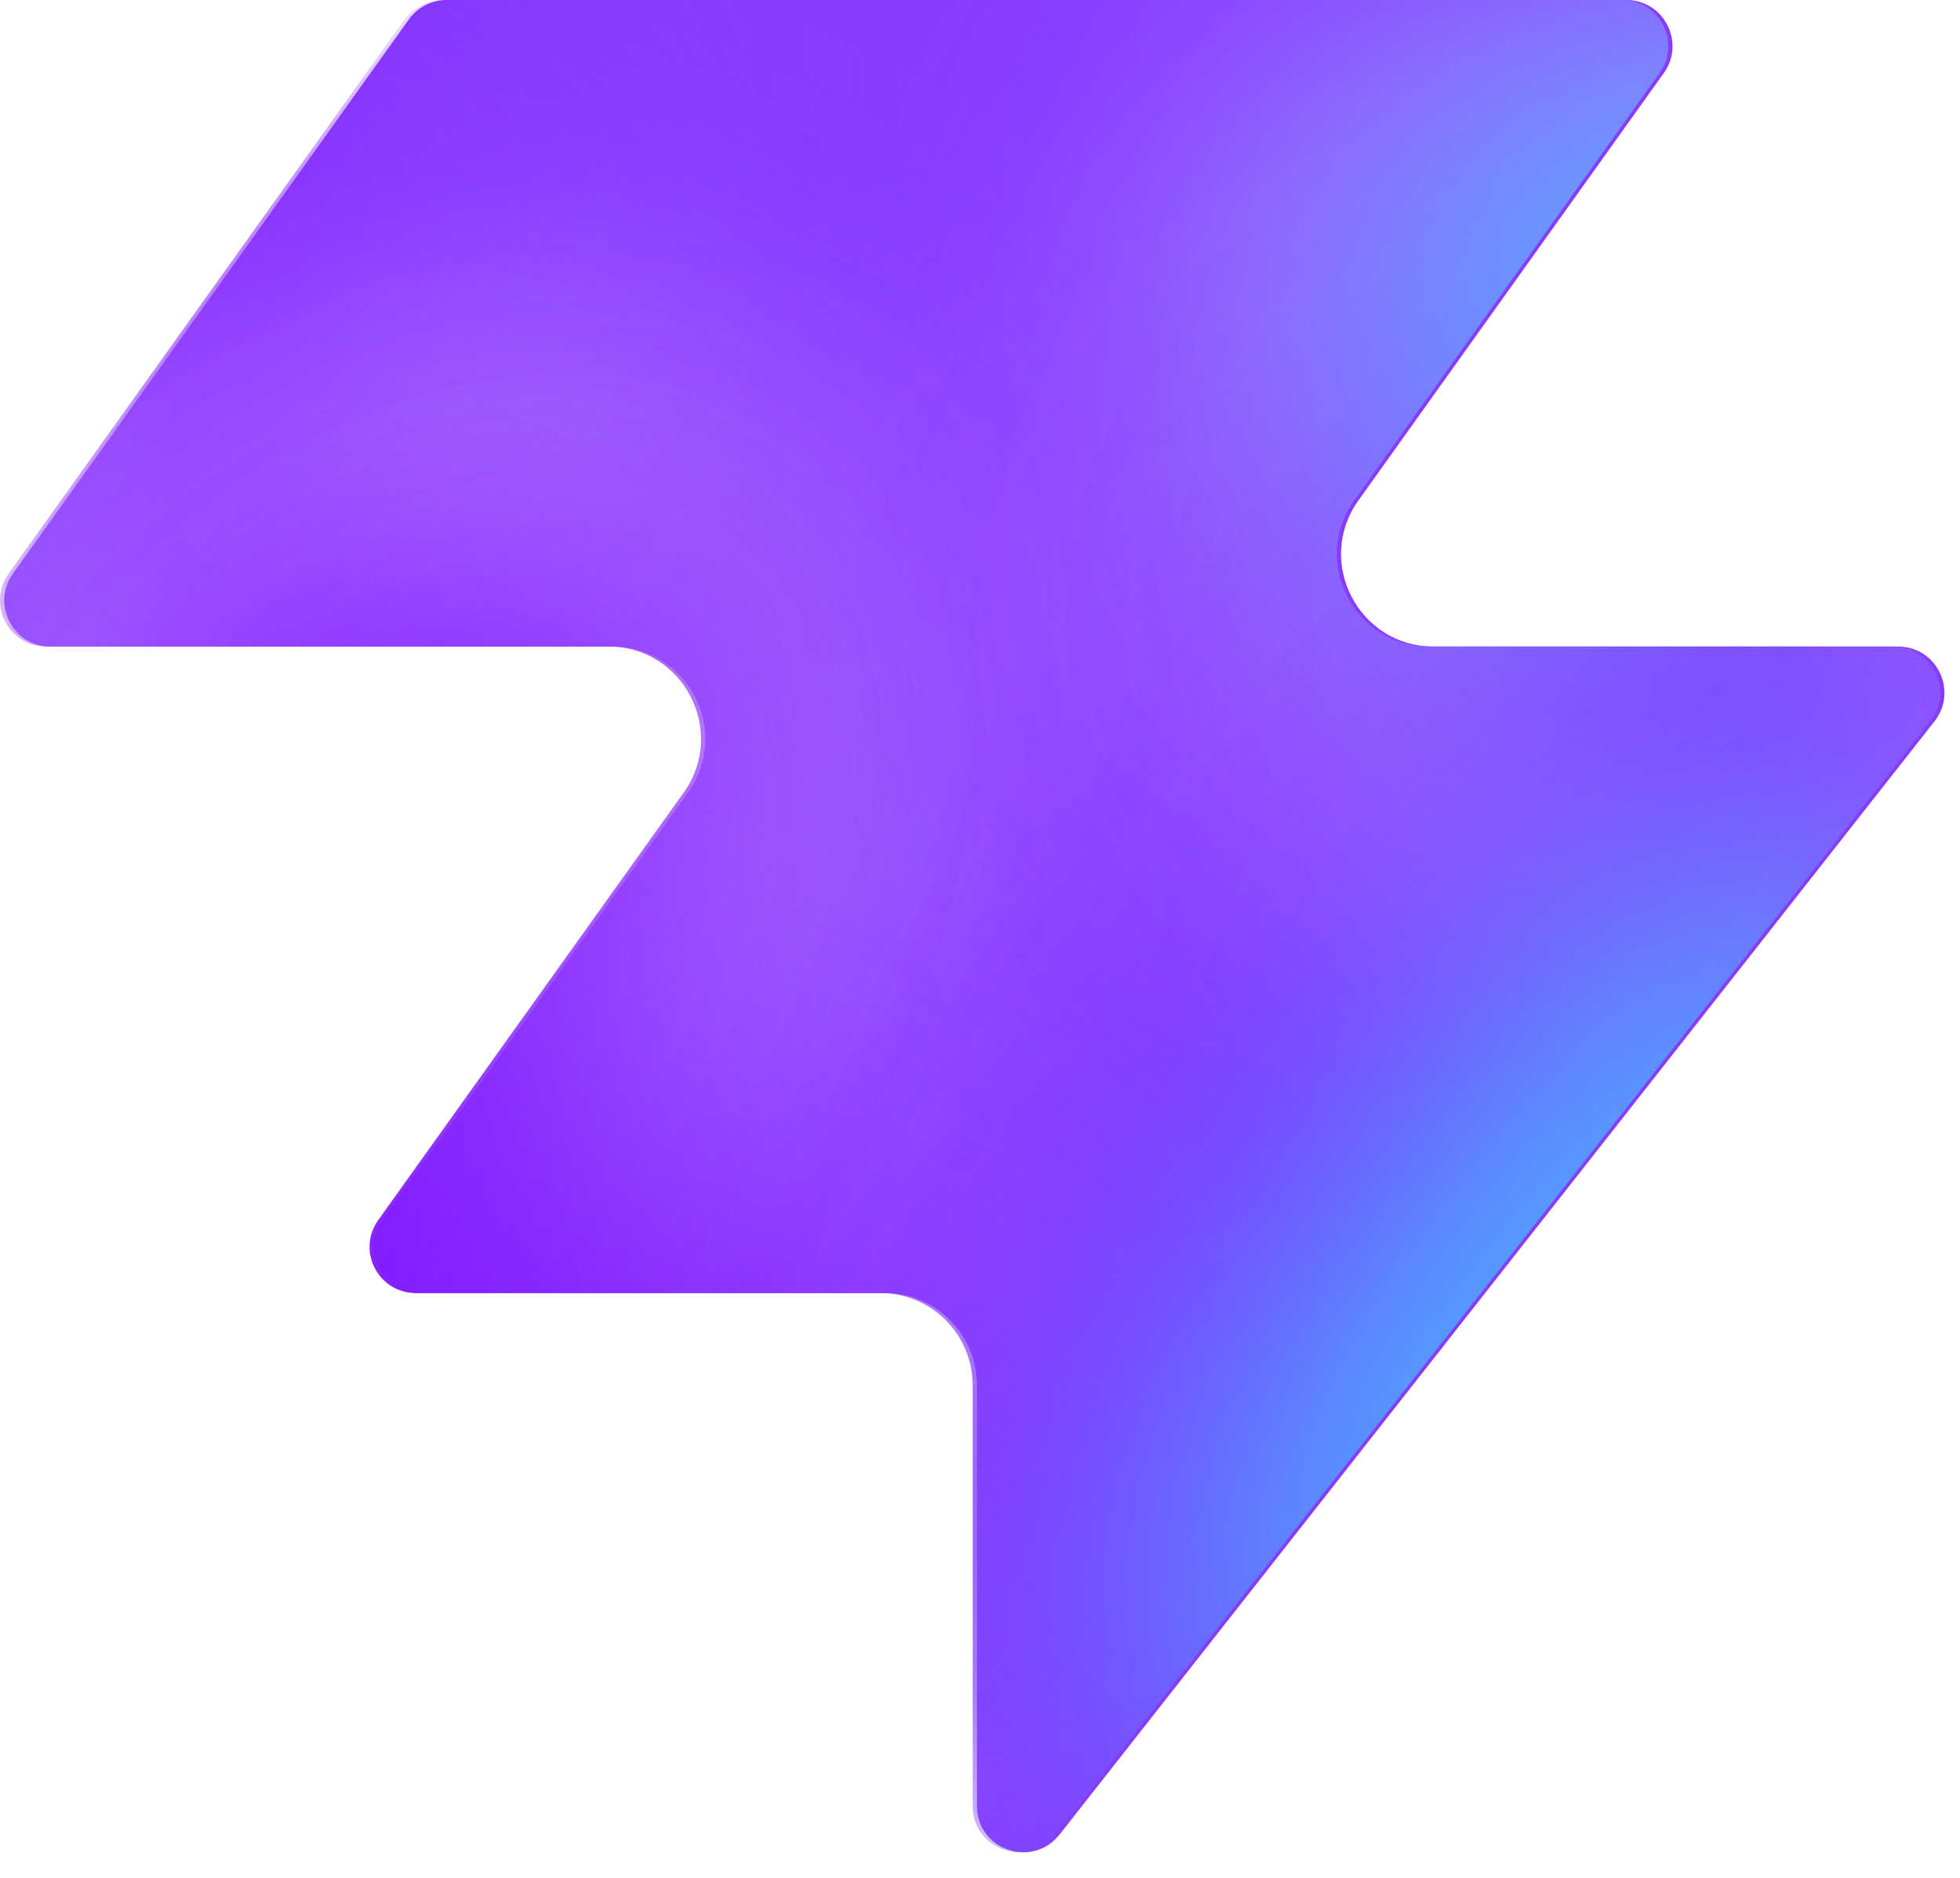
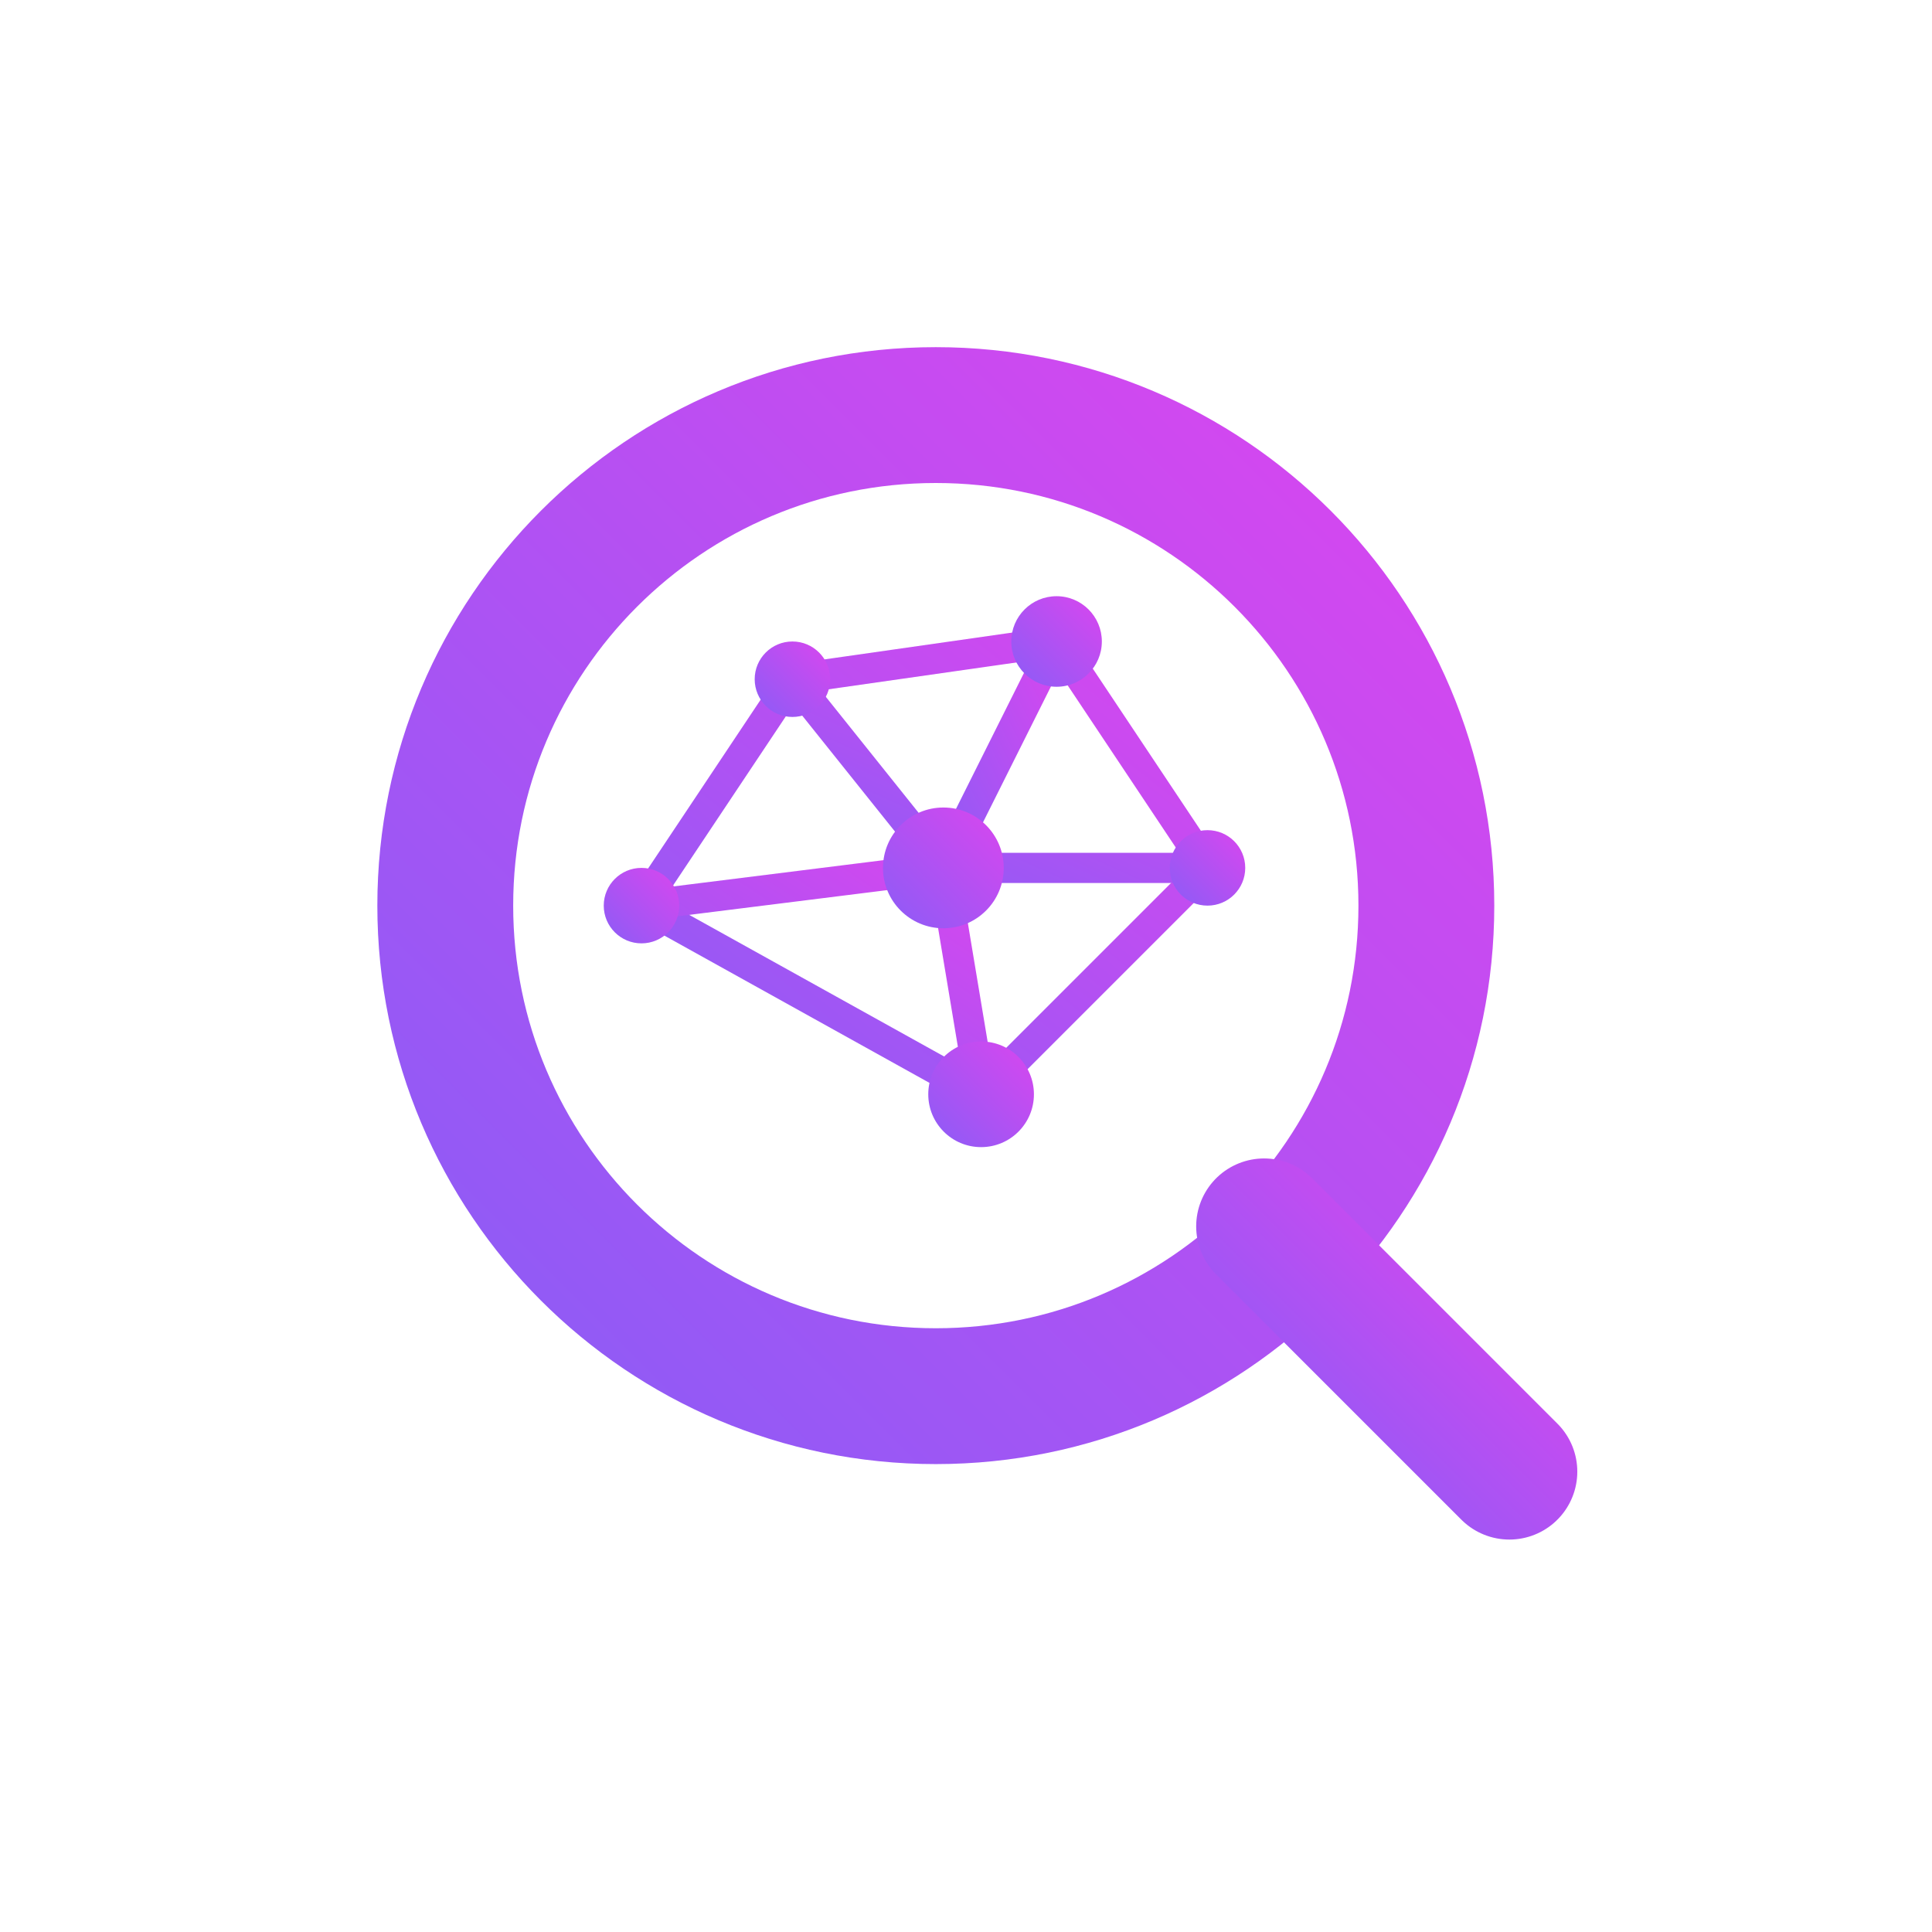
- <svg xmlns="http://www.w3.org/2000/svg" width="48" height="46" fill="none" viewBox="0 0 48 46">
-   <path fill="#863bff" d="M25.946 44.938c-.664.845-2.021.375-2.021-.698V33.937a2.26 2.26 0 0 0-2.262-2.262H10.287c-.92 0-1.456-1.04-.92-1.788l7.48-10.471c1.07-1.497 0-3.578-1.842-3.578H1.237c-.92 0-1.456-1.04-.92-1.788L10.013.474c.214-.297.556-.474.92-.474h28.894c.92 0 1.456 1.04.92 1.788l-7.48 10.471c-1.07 1.498 0 3.579 1.842 3.579h11.377c.943 0 1.473 1.088.89 1.83L25.947 44.94z" style="fill:#863bff;fill:color(display-p3 .525 .23 1);fill-opacity:1" />
-   <mask id="a" width="48" height="46" x="0" y="0" maskUnits="userSpaceOnUse" style="mask-type:alpha">
-     <path fill="#000" d="M25.842 44.938c-.664.844-2.021.375-2.021-.698V33.937a2.26 2.26 0 0 0-2.262-2.262H10.183c-.92 0-1.456-1.04-.92-1.788l7.48-10.471c1.07-1.498 0-3.579-1.842-3.579H1.133c-.92 0-1.456-1.04-.92-1.787L9.91.473c.214-.297.556-.474.92-.474h28.894c.92 0 1.456 1.04.92 1.788l-7.48 10.471c-1.07 1.498 0 3.578 1.842 3.578h11.377c.943 0 1.473 1.088.89 1.832L25.843 44.94z" style="fill:#000;fill-opacity:1" />
-   </mask>
-   <g mask="url(#a)">
-     <g filter="url(#b)">
-       <ellipse cx="5.508" cy="14.704" fill="#ede6ff" rx="5.508" ry="14.704" style="fill:#ede6ff;fill:color(display-p3 .927 .903 1);fill-opacity:1" transform="matrix(.00324 1 1 -.00324 -4.47 31.516)" />
-     </g>
-     <g filter="url(#c)">
-       <ellipse cx="10.399" cy="29.851" fill="#ede6ff" rx="10.399" ry="29.851" style="fill:#ede6ff;fill:color(display-p3 .927 .903 1);fill-opacity:1" transform="matrix(.00324 1 1 -.00324 -39.328 7.883)" />
-     </g>
-     <g filter="url(#d)">
-       <ellipse cx="5.508" cy="30.487" fill="#7e14ff" rx="5.508" ry="30.487" style="fill:#7e14ff;fill:color(display-p3 .492 .077 1);fill-opacity:1" transform="rotate(89.814 -25.913 -14.639)scale(1 -1)" />
-     </g>
-     <g filter="url(#e)">
-       <ellipse cx="5.508" cy="30.599" fill="#7e14ff" rx="5.508" ry="30.599" style="fill:#7e14ff;fill:color(display-p3 .492 .077 1);fill-opacity:1" transform="rotate(89.814 -32.644 -3.334)scale(1 -1)" />
-     </g>
-     <g filter="url(#f)">
-       <ellipse cx="5.508" cy="30.599" fill="#7e14ff" rx="5.508" ry="30.599" style="fill:#7e14ff;fill:color(display-p3 .492 .077 1);fill-opacity:1" transform="matrix(.00324 1 1 -.00324 -34.34 30.47)" />
-     </g>
-     <g filter="url(#g)">
-       <ellipse cx="14.072" cy="22.078" fill="#ede6ff" rx="14.072" ry="22.078" style="fill:#ede6ff;fill:color(display-p3 .927 .903 1);fill-opacity:1" transform="rotate(93.35 24.506 48.493)scale(-1 1)" />
-     </g>
-     <g filter="url(#h)">
-       <ellipse cx="3.47" cy="21.501" fill="#7e14ff" rx="3.47" ry="21.501" style="fill:#7e14ff;fill:color(display-p3 .492 .077 1);fill-opacity:1" transform="rotate(89.009 28.708 47.59)scale(-1 1)" />
-     </g>
-     <g filter="url(#i)">
-       <ellipse cx="3.47" cy="21.501" fill="#7e14ff" rx="3.47" ry="21.501" style="fill:#7e14ff;fill:color(display-p3 .492 .077 1);fill-opacity:1" transform="rotate(89.009 28.708 47.59)scale(-1 1)" />
-     </g>
-     <g filter="url(#j)">
-       <ellipse cx=".387" cy="8.972" fill="#7e14ff" rx="4.407" ry="29.108" style="fill:#7e14ff;fill:color(display-p3 .492 .077 1);fill-opacity:1" transform="rotate(39.51 .387 8.972)" />
-     </g>
-     <g filter="url(#k)">
-       <ellipse cx="47.523" cy="-6.092" fill="#7e14ff" rx="4.407" ry="29.108" style="fill:#7e14ff;fill:color(display-p3 .492 .077 1);fill-opacity:1" transform="rotate(37.892 47.523 -6.092)" />
-     </g>
-     <g filter="url(#l)">
-       <ellipse cx="41.412" cy="6.333" fill="#47bfff" rx="5.971" ry="9.665" style="fill:#47bfff;fill:color(display-p3 .28 .748 1);fill-opacity:1" transform="rotate(37.892 41.412 6.333)" />
-     </g>
-     <g filter="url(#m)">
-       <ellipse cx="-1.879" cy="38.332" fill="#7e14ff" rx="4.407" ry="29.108" style="fill:#7e14ff;fill:color(display-p3 .492 .077 1);fill-opacity:1" transform="rotate(37.892 -1.88 38.332)" />
-     </g>
-     <g filter="url(#n)">
-       <ellipse cx="-1.879" cy="38.332" fill="#7e14ff" rx="4.407" ry="29.108" style="fill:#7e14ff;fill:color(display-p3 .492 .077 1);fill-opacity:1" transform="rotate(37.892 -1.88 38.332)" />
-     </g>
-     <g filter="url(#o)">
-       <ellipse cx="35.651" cy="29.907" fill="#7e14ff" rx="4.407" ry="29.108" style="fill:#7e14ff;fill:color(display-p3 .492 .077 1);fill-opacity:1" transform="rotate(37.892 35.651 29.907)" />
-     </g>
-     <g filter="url(#p)">
-       <ellipse cx="38.418" cy="32.4" fill="#47bfff" rx="5.971" ry="15.297" style="fill:#47bfff;fill:color(display-p3 .28 .748 1);fill-opacity:1" transform="rotate(37.892 38.418 32.4)" />
-     </g>
+ <svg xmlns="http://www.w3.org/2000/svg" viewBox="0 0 512 512" width="100%" height="100%">
+   <defs>
+     <linearGradient id="brand-grad" x1="0%" y1="100%" x2="100%" y2="0%">
+       <stop offset="0%" stop-color="#8b5cf6" />
+       <stop offset="100%" stop-color="#d946ef" />
+     </linearGradient>
+   </defs>
+   <circle cx="248" cy="240" r="130" fill="none" stroke="url(#brand-grad)" stroke-width="36" />
+   <path d="M 335 325 L 400 390" fill="none" stroke="url(#brand-grad)" stroke-width="36" stroke-linecap="round" />
+   <g stroke="url(#brand-grad)" stroke-width="8" stroke-linecap="round" stroke-linejoin="round">
+     <path d="M 210 180 L 280 170 L 320 230 L 260 290 L 170 240 Z" fill="none" />
+     <path d="M 210 180 L 250 230 L 320 230" fill="none" />
+     <path d="M 170 240 L 250 230 L 260 290" fill="none" />
+     <path d="M 280 170 L 250 230" fill="none" />
+     <circle cx="210" cy="180" r="10" fill="url(#brand-grad)" stroke="none" />
+     <circle cx="280" cy="170" r="12" fill="url(#brand-grad)" stroke="none" />
+     <circle cx="320" cy="230" r="10" fill="url(#brand-grad)" stroke="none" />
+     <circle cx="260" cy="290" r="14" fill="url(#brand-grad)" stroke="none" />
+     <circle cx="170" cy="240" r="10" fill="url(#brand-grad)" stroke="none" />
+     <circle cx="250" cy="230" r="16" fill="url(#brand-grad)" stroke="none" />
  </g>
-   <defs>
-     <filter id="b" width="60.045" height="41.654" x="-19.77" y="16.149" color-interpolation-filters="sRGB" filterUnits="userSpaceOnUse">
-       <feFlood flood-opacity="0" result="BackgroundImageFix" />
-       <feBlend in="SourceGraphic" in2="BackgroundImageFix" result="shape" />
-       <feGaussianBlur result="effect1_foregroundBlur_2002_17158" stdDeviation="7.659" />
-     </filter>
-     <filter id="c" width="90.34" height="51.437" x="-54.613" y="-7.533" color-interpolation-filters="sRGB" filterUnits="userSpaceOnUse">
-       <feFlood flood-opacity="0" result="BackgroundImageFix" />
-       <feBlend in="SourceGraphic" in2="BackgroundImageFix" result="shape" />
-       <feGaussianBlur result="effect1_foregroundBlur_2002_17158" stdDeviation="7.659" />
-     </filter>
-     <filter id="d" width="79.355" height="29.4" x="-49.64" y="2.03" color-interpolation-filters="sRGB" filterUnits="userSpaceOnUse">
-       <feFlood flood-opacity="0" result="BackgroundImageFix" />
-       <feBlend in="SourceGraphic" in2="BackgroundImageFix" result="shape" />
-       <feGaussianBlur result="effect1_foregroundBlur_2002_17158" stdDeviation="4.596" />
-     </filter>
-     <filter id="e" width="79.579" height="29.4" x="-45.045" y="20.029" color-interpolation-filters="sRGB" filterUnits="userSpaceOnUse">
-       <feFlood flood-opacity="0" result="BackgroundImageFix" />
-       <feBlend in="SourceGraphic" in2="BackgroundImageFix" result="shape" />
-       <feGaussianBlur result="effect1_foregroundBlur_2002_17158" stdDeviation="4.596" />
-     </filter>
-     <filter id="f" width="79.579" height="29.4" x="-43.513" y="21.178" color-interpolation-filters="sRGB" filterUnits="userSpaceOnUse">
-       <feFlood flood-opacity="0" result="BackgroundImageFix" />
-       <feBlend in="SourceGraphic" in2="BackgroundImageFix" result="shape" />
-       <feGaussianBlur result="effect1_foregroundBlur_2002_17158" stdDeviation="4.596" />
-     </filter>
-     <filter id="g" width="74.749" height="58.852" x="15.756" y="-17.901" color-interpolation-filters="sRGB" filterUnits="userSpaceOnUse">
-       <feFlood flood-opacity="0" result="BackgroundImageFix" />
-       <feBlend in="SourceGraphic" in2="BackgroundImageFix" result="shape" />
-       <feGaussianBlur result="effect1_foregroundBlur_2002_17158" stdDeviation="7.659" />
-     </filter>
-     <filter id="h" width="61.377" height="25.362" x="23.548" y="2.284" color-interpolation-filters="sRGB" filterUnits="userSpaceOnUse">
-       <feFlood flood-opacity="0" result="BackgroundImageFix" />
-       <feBlend in="SourceGraphic" in2="BackgroundImageFix" result="shape" />
-       <feGaussianBlur result="effect1_foregroundBlur_2002_17158" stdDeviation="4.596" />
-     </filter>
-     <filter id="i" width="61.377" height="25.362" x="23.548" y="2.284" color-interpolation-filters="sRGB" filterUnits="userSpaceOnUse">
-       <feFlood flood-opacity="0" result="BackgroundImageFix" />
-       <feBlend in="SourceGraphic" in2="BackgroundImageFix" result="shape" />
-       <feGaussianBlur result="effect1_foregroundBlur_2002_17158" stdDeviation="4.596" />
-     </filter>
-     <filter id="j" width="56.045" height="63.649" x="-27.636" y="-22.853" color-interpolation-filters="sRGB" filterUnits="userSpaceOnUse">
-       <feFlood flood-opacity="0" result="BackgroundImageFix" />
-       <feBlend in="SourceGraphic" in2="BackgroundImageFix" result="shape" />
-       <feGaussianBlur result="effect1_foregroundBlur_2002_17158" stdDeviation="4.596" />
-     </filter>
-     <filter id="k" width="54.814" height="64.646" x="20.116" y="-38.415" color-interpolation-filters="sRGB" filterUnits="userSpaceOnUse">
-       <feFlood flood-opacity="0" result="BackgroundImageFix" />
-       <feBlend in="SourceGraphic" in2="BackgroundImageFix" result="shape" />
-       <feGaussianBlur result="effect1_foregroundBlur_2002_17158" stdDeviation="4.596" />
-     </filter>
-     <filter id="l" width="33.541" height="35.313" x="24.641" y="-11.323" color-interpolation-filters="sRGB" filterUnits="userSpaceOnUse">
-       <feFlood flood-opacity="0" result="BackgroundImageFix" />
-       <feBlend in="SourceGraphic" in2="BackgroundImageFix" result="shape" />
-       <feGaussianBlur result="effect1_foregroundBlur_2002_17158" stdDeviation="4.596" />
-     </filter>
-     <filter id="m" width="54.814" height="64.646" x="-29.286" y="6.009" color-interpolation-filters="sRGB" filterUnits="userSpaceOnUse">
-       <feFlood flood-opacity="0" result="BackgroundImageFix" />
-       <feBlend in="SourceGraphic" in2="BackgroundImageFix" result="shape" />
-       <feGaussianBlur result="effect1_foregroundBlur_2002_17158" stdDeviation="4.596" />
-     </filter>
-     <filter id="n" width="54.814" height="64.646" x="-29.286" y="6.009" color-interpolation-filters="sRGB" filterUnits="userSpaceOnUse">
-       <feFlood flood-opacity="0" result="BackgroundImageFix" />
-       <feBlend in="SourceGraphic" in2="BackgroundImageFix" result="shape" />
-       <feGaussianBlur result="effect1_foregroundBlur_2002_17158" stdDeviation="4.596" />
-     </filter>
-     <filter id="o" width="54.814" height="64.646" x="8.244" y="-2.416" color-interpolation-filters="sRGB" filterUnits="userSpaceOnUse">
-       <feFlood flood-opacity="0" result="BackgroundImageFix" />
-       <feBlend in="SourceGraphic" in2="BackgroundImageFix" result="shape" />
-       <feGaussianBlur result="effect1_foregroundBlur_2002_17158" stdDeviation="4.596" />
-     </filter>
-     <filter id="p" width="39.409" height="43.623" x="18.713" y="10.588" color-interpolation-filters="sRGB" filterUnits="userSpaceOnUse">
-       <feFlood flood-opacity="0" result="BackgroundImageFix" />
-       <feBlend in="SourceGraphic" in2="BackgroundImageFix" result="shape" />
-       <feGaussianBlur result="effect1_foregroundBlur_2002_17158" stdDeviation="4.596" />
-     </filter>
-   </defs>
</svg>
